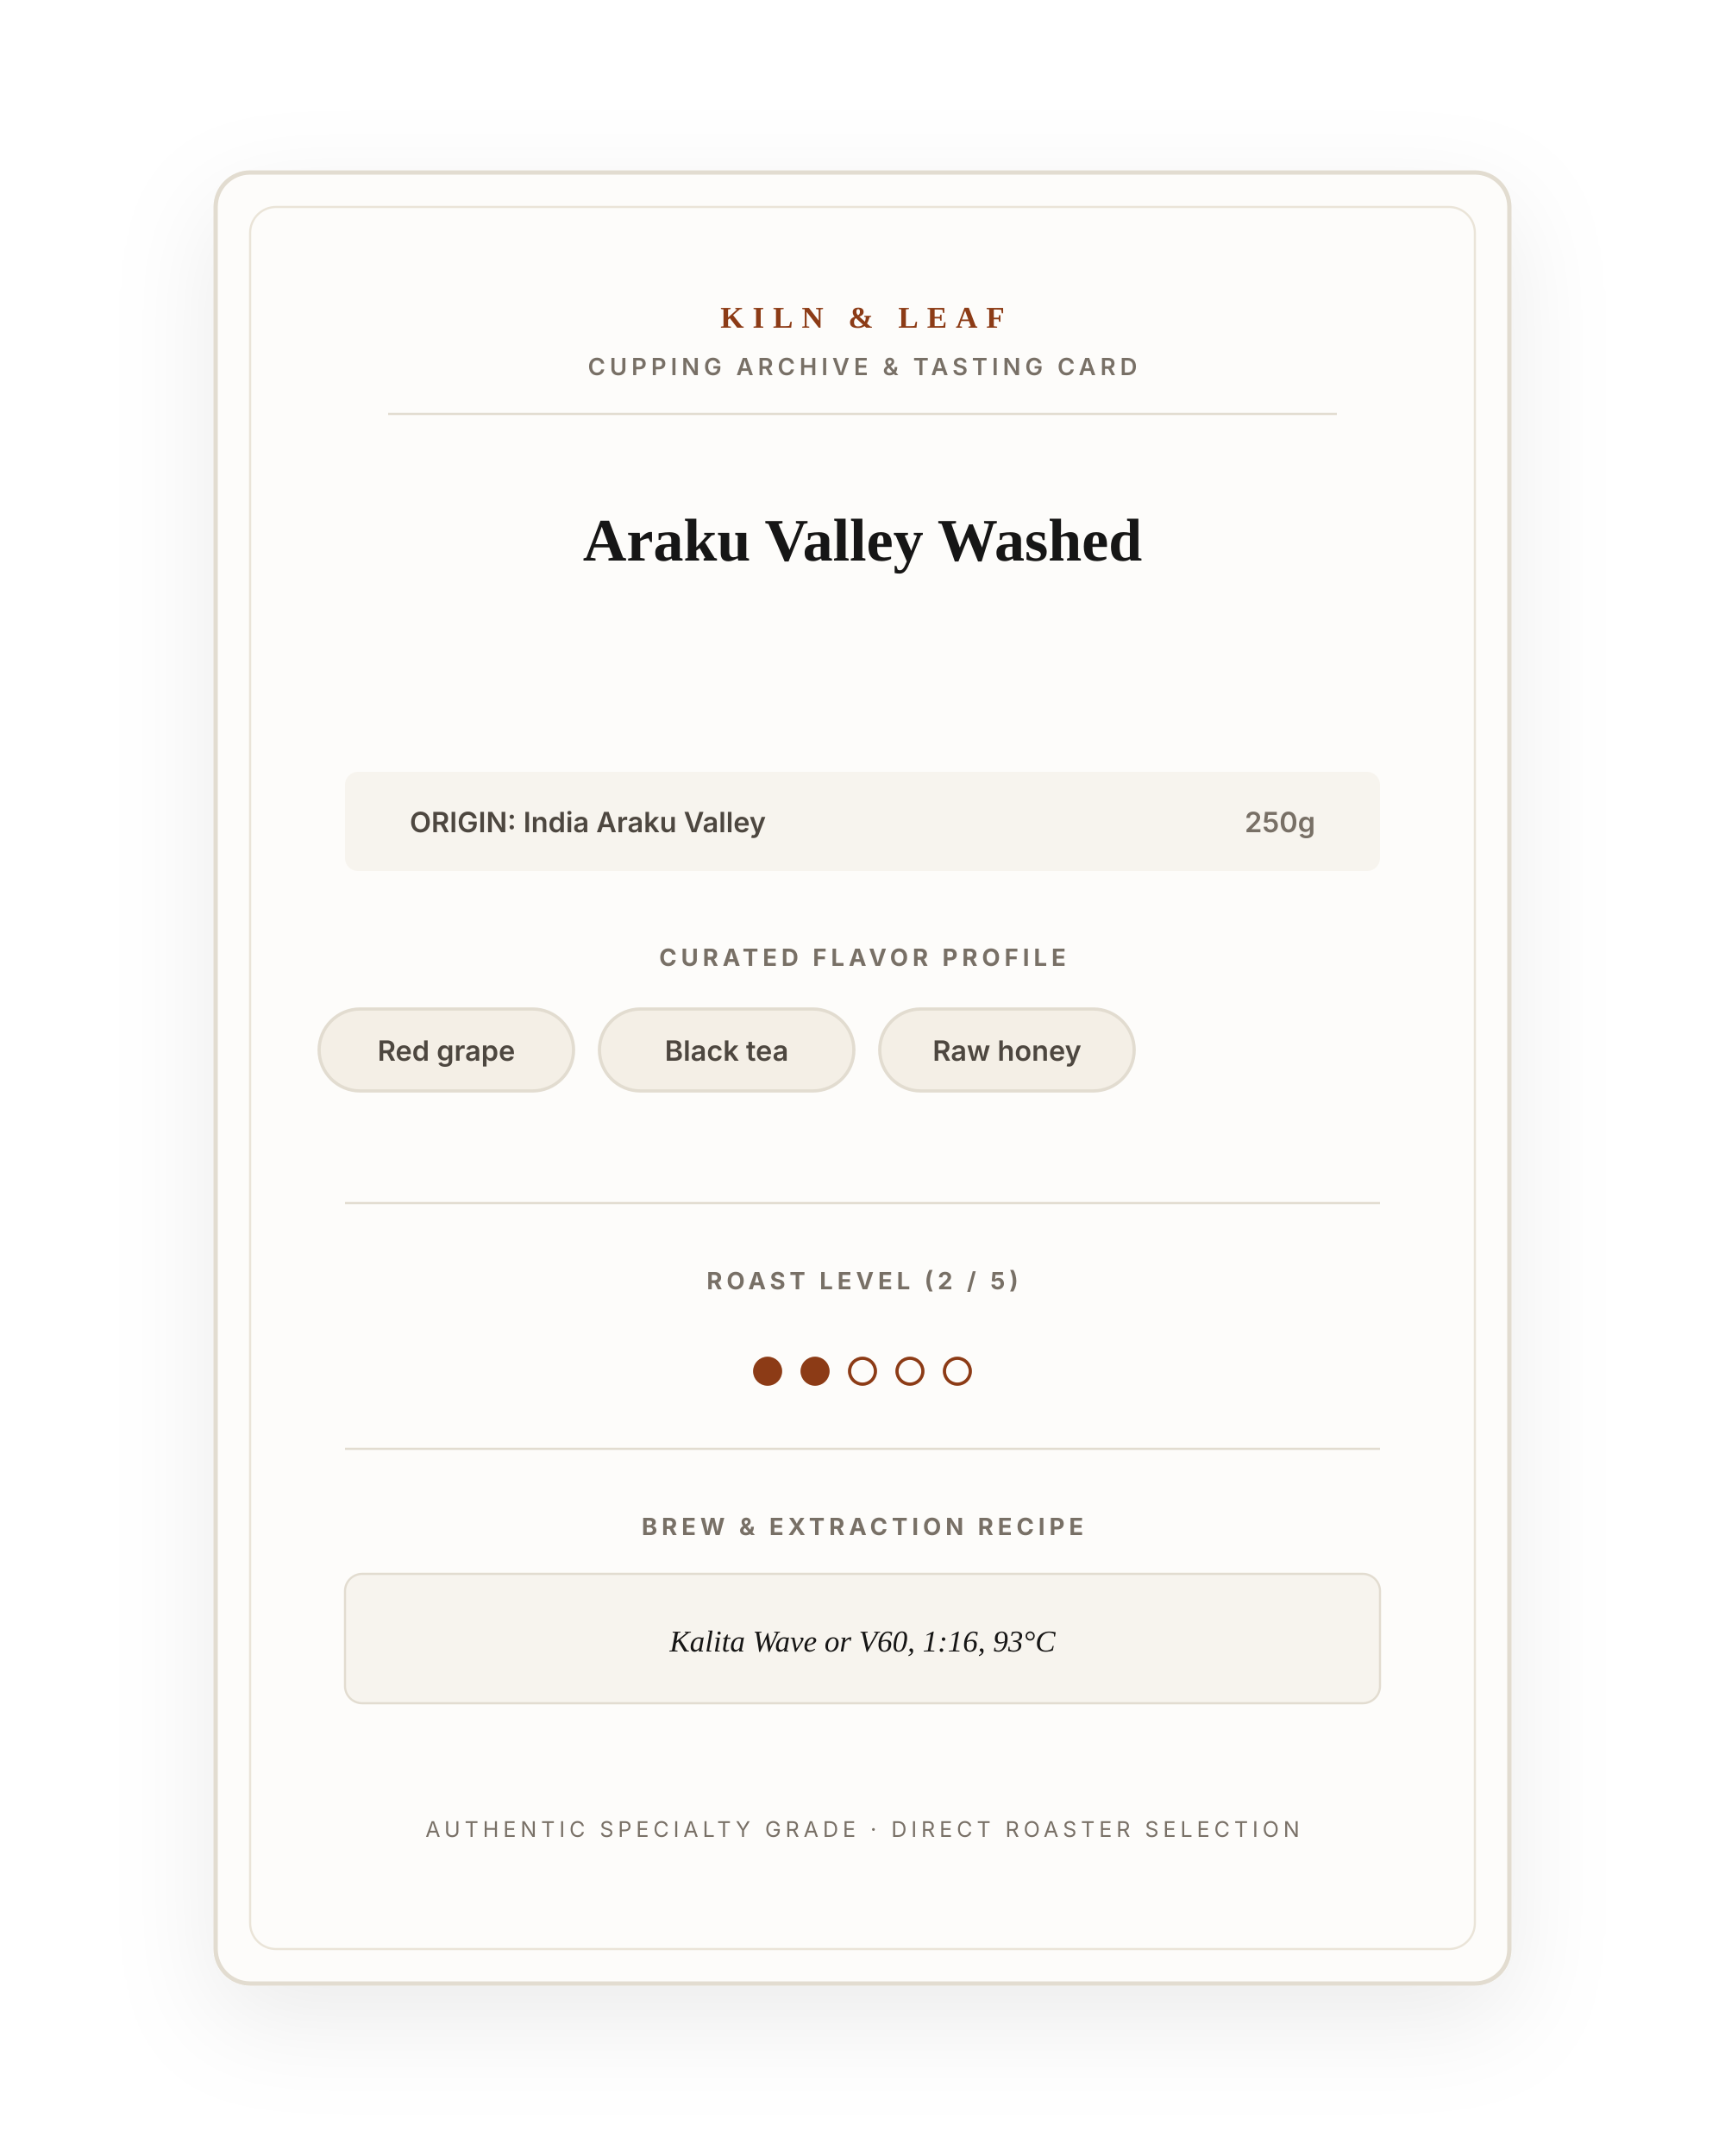
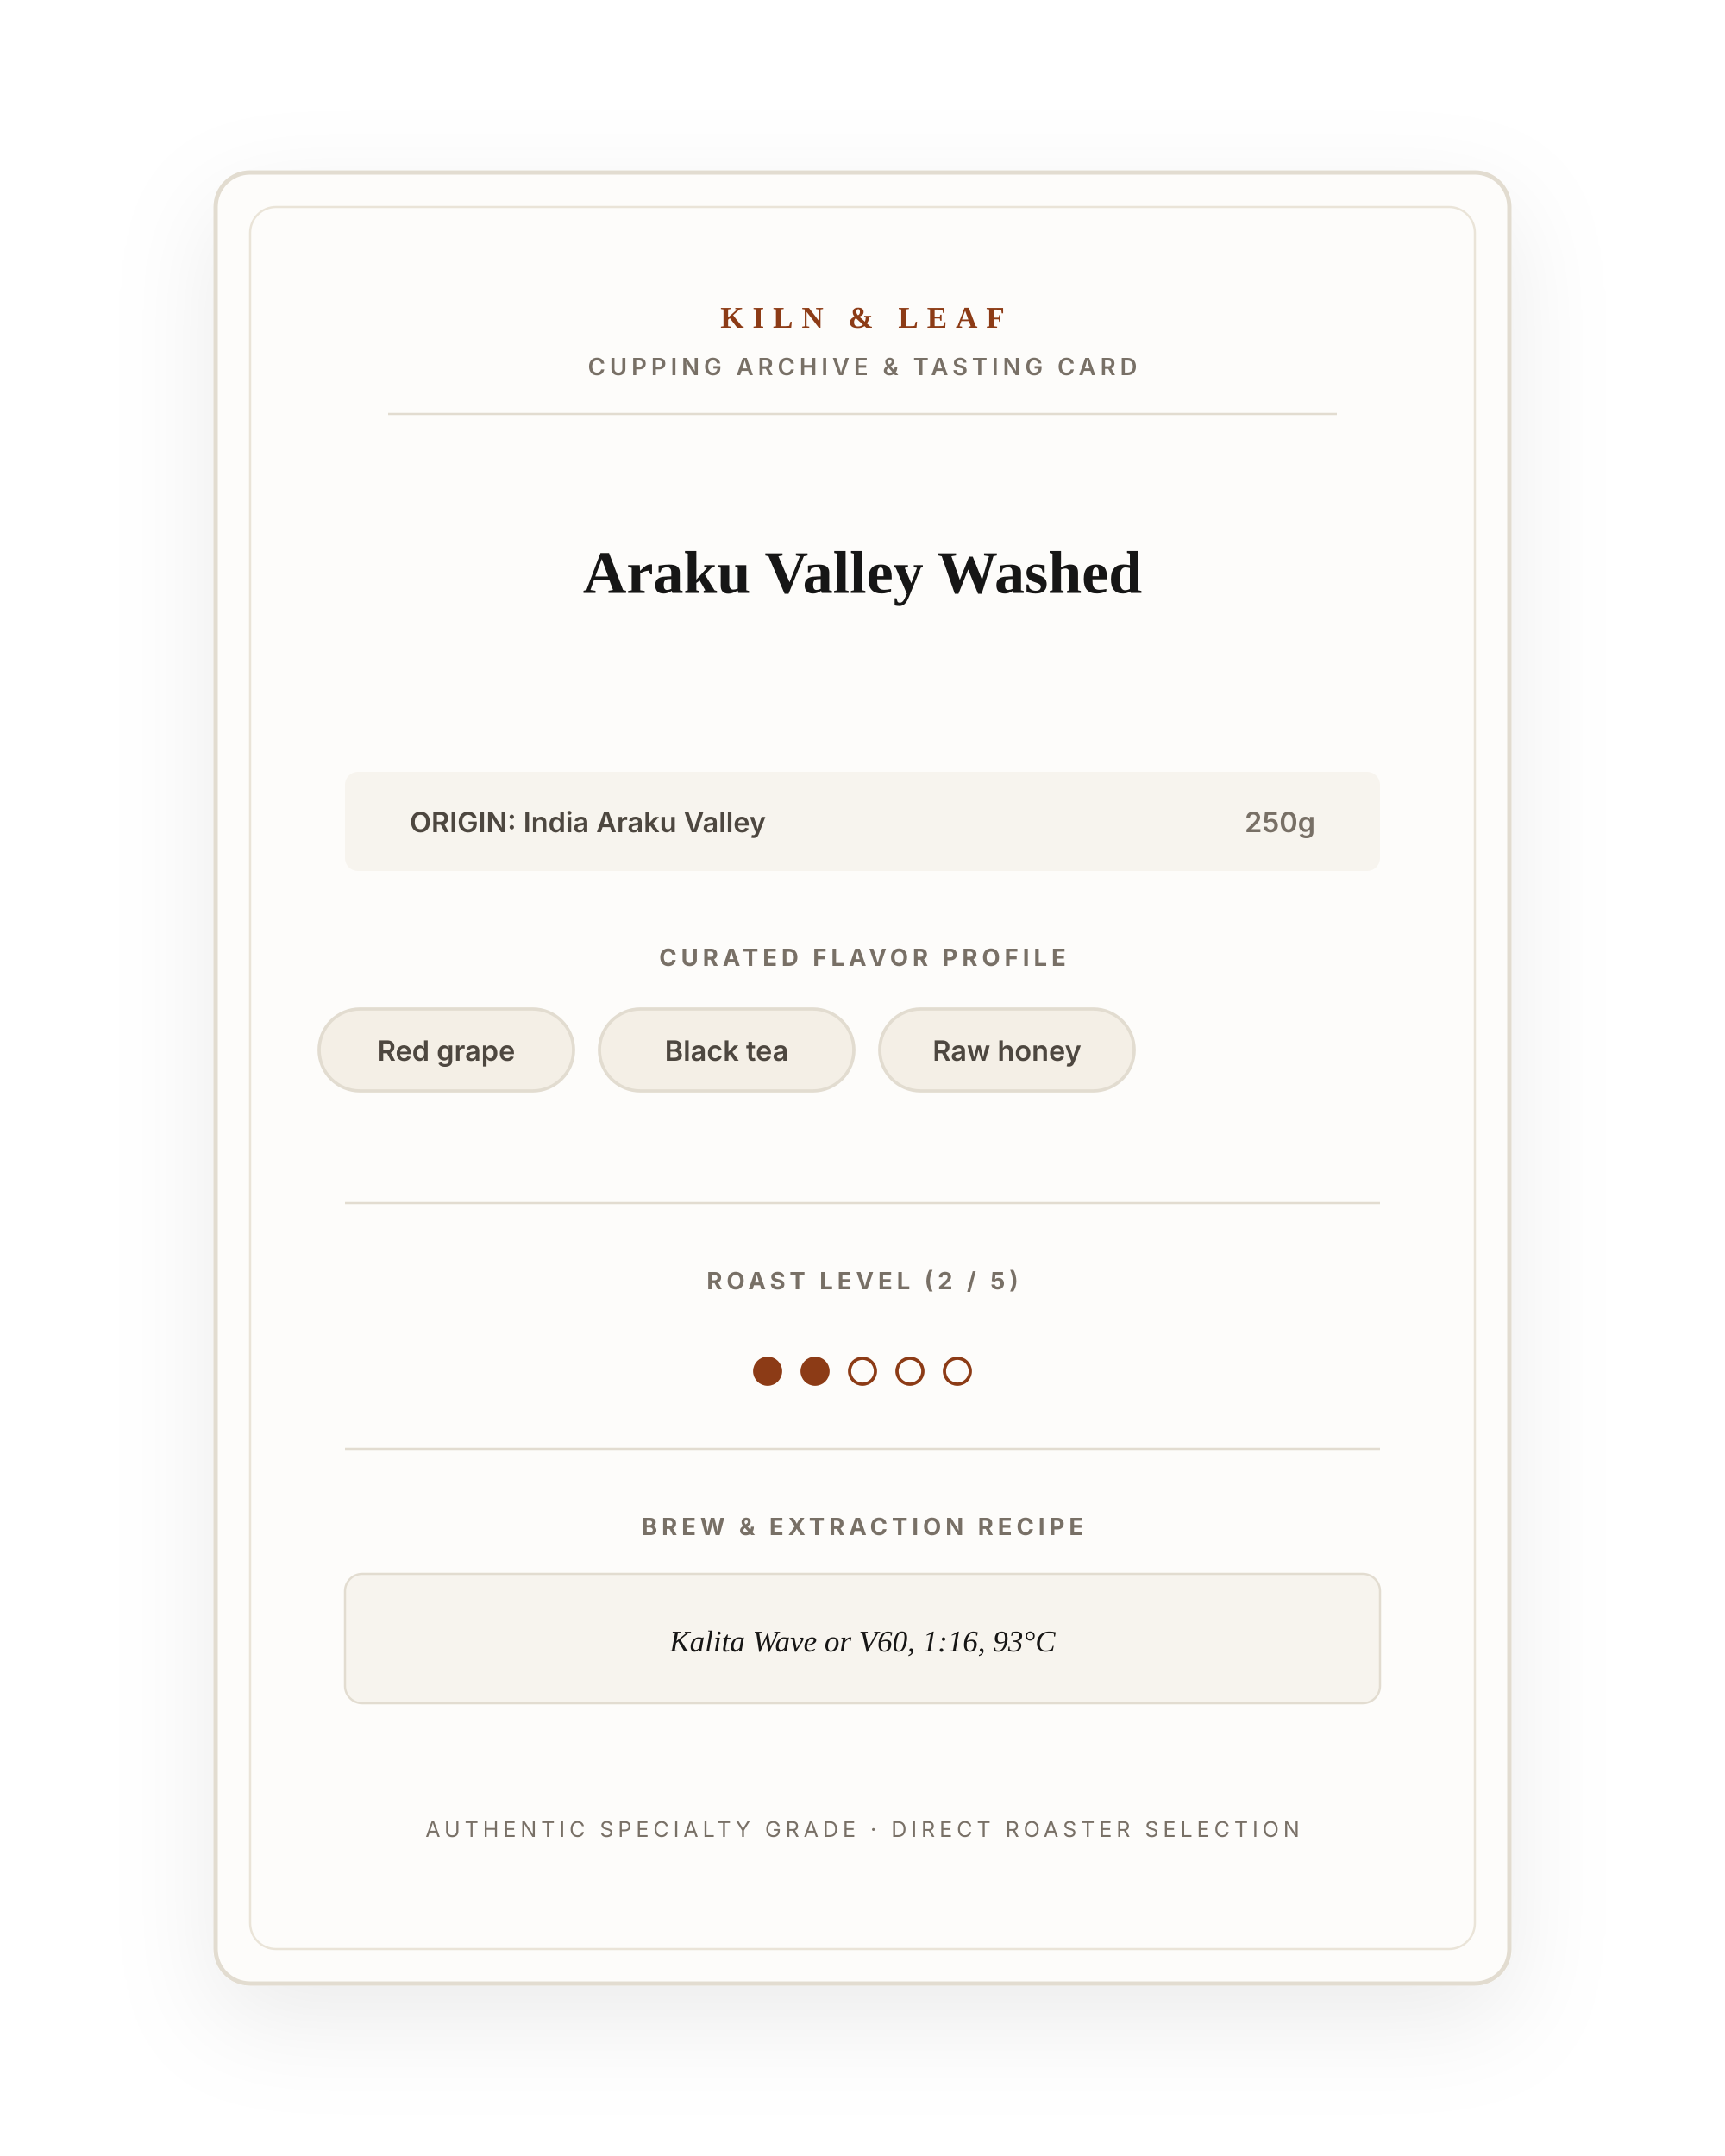
<svg xmlns="http://www.w3.org/2000/svg" viewBox="0 0 800 1000" fill="none">
  <defs>
    <filter id="card-shadow-araku-valley" x="-5%" y="-5%" width="110%" height="115%" filterUnits="userSpaceOnUse">
      <feDropShadow dx="0" dy="16" stdDeviation="24" flood-color="#000000" flood-opacity="0.08" />
    </filter>
  </defs>
  <g filter="url(#card-shadow-araku-valley)">
    <rect x="100" y="80" width="600" height="840" rx="16" fill="#FDFCFA" stroke="#E2DCD0" stroke-width="2" />
    <rect x="116" y="96" width="568" height="808" rx="12" fill="none" stroke="#EAE4D8" stroke-width="1" />
    <text x="400" y="152" text-anchor="middle" font-family="Georgia, 'Times New Roman', serif" font-size="14" font-weight="700" letter-spacing="4" fill="#8C3A14">KILN &amp; LEAF</text>
    <text x="400" y="174" text-anchor="middle" font-family="-apple-system, system-ui, sans-serif" font-size="11" font-weight="600" letter-spacing="2" fill="#786F66">CUPPING ARCHIVE &amp; TASTING CARD</text>
    <line x1="180" y1="192" x2="620" y2="192" stroke="#E2DCD0" stroke-width="1" />
-     <text x="400" y="260" text-anchor="middle" font-family="Georgia, 'Times New Roman', serif" font-size="28" font-weight="600" fill="#161412">Araku Valley Washed</text>
+     <text x="400" y="275" text-anchor="middle" font-family="Georgia, 'Times New Roman', serif" font-size="28" font-weight="600" fill="#161412">Araku Valley Washed</text>
    <rect x="160" y="358" width="480" height="46" rx="6" fill="#F7F4EE" />
    <text x="190" y="386" font-family="-apple-system, system-ui, sans-serif" font-size="13" font-weight="600" fill="#4E473F">ORIGIN: India Araku Valley</text>
    <text x="610" y="386" text-anchor="end" font-family="-apple-system, system-ui, sans-serif" font-size="13" font-weight="600" fill="#786F66">250g</text>
    <text x="400" y="448" text-anchor="middle" font-family="-apple-system, system-ui, sans-serif" font-size="11" font-weight="700" letter-spacing="2" fill="#786F66">CURATED FLAVOR PROFILE</text>
    <g transform="translate(148, 468)">
      <rect x="0" y="0" width="118" height="38" rx="19" fill="#F4EFE6" stroke="#E2DCD0" stroke-width="1.5" />
      <text x="59" y="24" text-anchor="middle" font-family="-apple-system, system-ui, sans-serif" font-size="13" font-weight="600" fill="#4E473F">Red grape</text>
    </g>
    <g transform="translate(278, 468)">
      <rect x="0" y="0" width="118" height="38" rx="19" fill="#F4EFE6" stroke="#E2DCD0" stroke-width="1.5" />
      <text x="59" y="24" text-anchor="middle" font-family="-apple-system, system-ui, sans-serif" font-size="13" font-weight="600" fill="#4E473F">Black tea</text>
    </g>
    <g transform="translate(408, 468)">
      <rect x="0" y="0" width="118" height="38" rx="19" fill="#F4EFE6" stroke="#E2DCD0" stroke-width="1.5" />
      <text x="59" y="24" text-anchor="middle" font-family="-apple-system, system-ui, sans-serif" font-size="13" font-weight="600" fill="#4E473F">Raw honey</text>
    </g>
    <line x1="160" y1="558" x2="640" y2="558" stroke="#E2DCD0" stroke-width="1" />
    <text x="400" y="598" text-anchor="middle" font-family="-apple-system, system-ui, sans-serif" font-size="11" font-weight="700" letter-spacing="2" fill="#786F66">ROAST LEVEL (2 / 5)</text>
    <g transform="translate(0, 10)">
      <circle cx="356" cy="626" r="6" fill="#8C3A14" stroke="#8C3A14" stroke-width="1.5" />
      <circle cx="378" cy="626" r="6" fill="#8C3A14" stroke="#8C3A14" stroke-width="1.5" />
      <circle cx="400" cy="626" r="6" fill="none" stroke="#8C3A14" stroke-width="1.5" />
      <circle cx="422" cy="626" r="6" fill="none" stroke="#8C3A14" stroke-width="1.5" />
      <circle cx="444" cy="626" r="6" fill="none" stroke="#8C3A14" stroke-width="1.5" />
    </g>
    <line x1="160" y1="672" x2="640" y2="672" stroke="#E2DCD0" stroke-width="1" />
    <text x="400" y="712" text-anchor="middle" font-family="-apple-system, system-ui, sans-serif" font-size="11" font-weight="700" letter-spacing="2" fill="#786F66">BREW &amp; EXTRACTION RECIPE</text>
    <rect x="160" y="730" width="480" height="60" rx="8" fill="#F7F4EE" stroke="#E2DCD0" stroke-width="1" />
    <text x="400" y="766" text-anchor="middle" font-family="Georgia, 'Times New Roman', serif" font-size="14" font-style="italic" fill="#161412">Kalita Wave or V60, 1:16, 93°C</text>
    <text x="400" y="852" text-anchor="middle" font-family="-apple-system, system-ui, sans-serif" font-size="10" letter-spacing="2" fill="#786F66">AUTHENTIC SPECIALTY GRADE · DIRECT ROASTER SELECTION</text>
  </g>
</svg>
